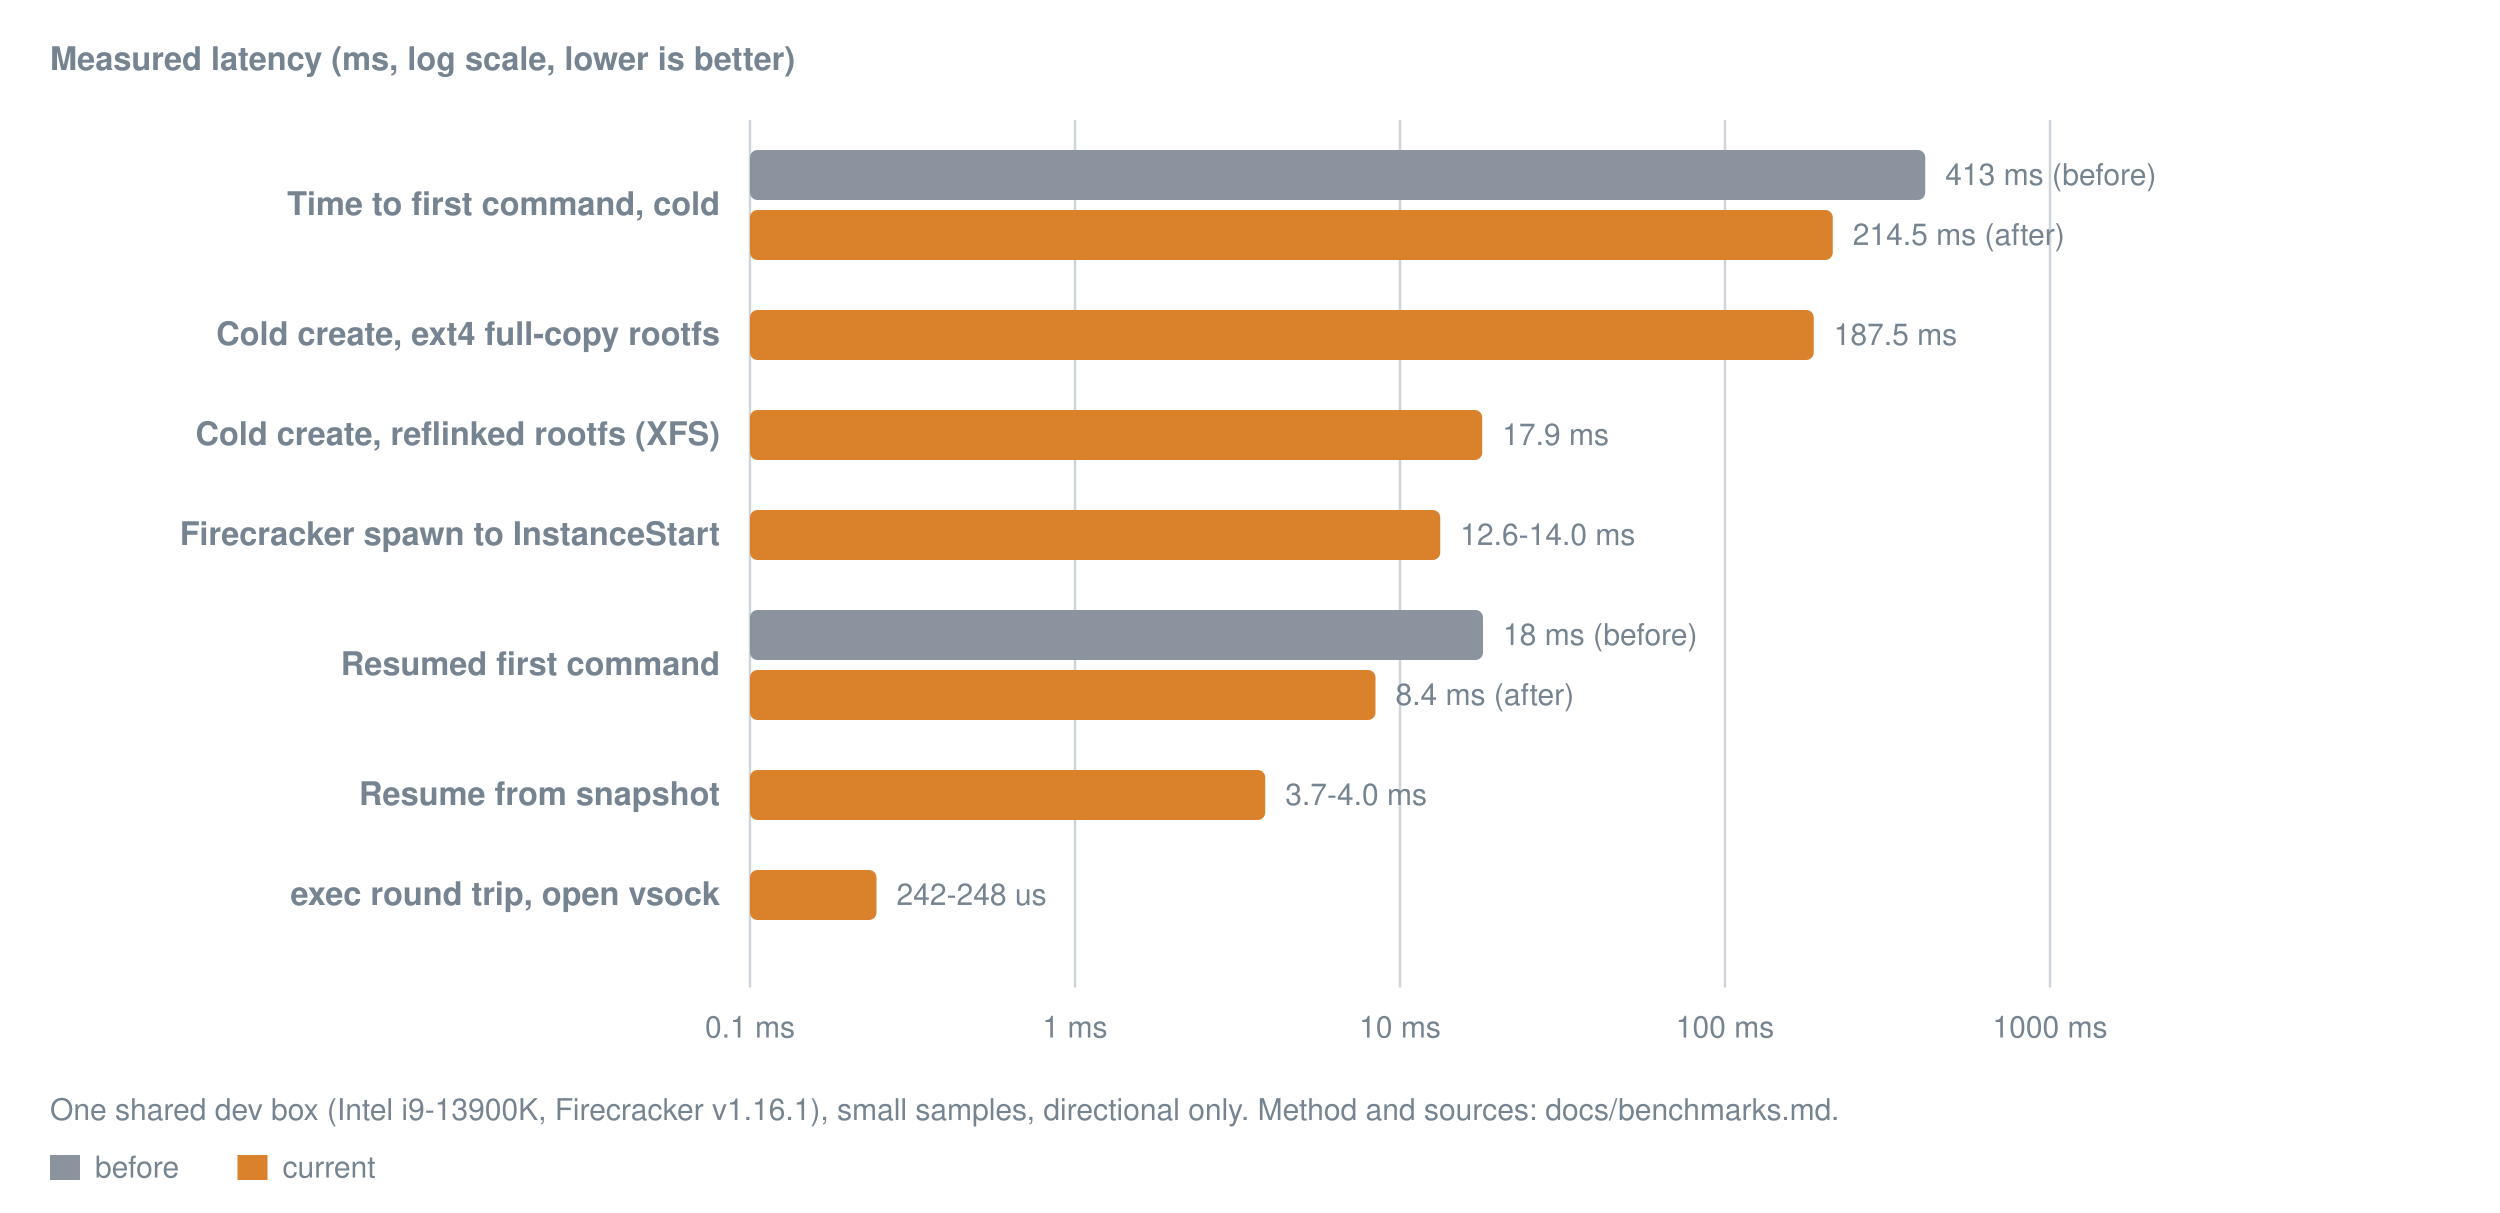
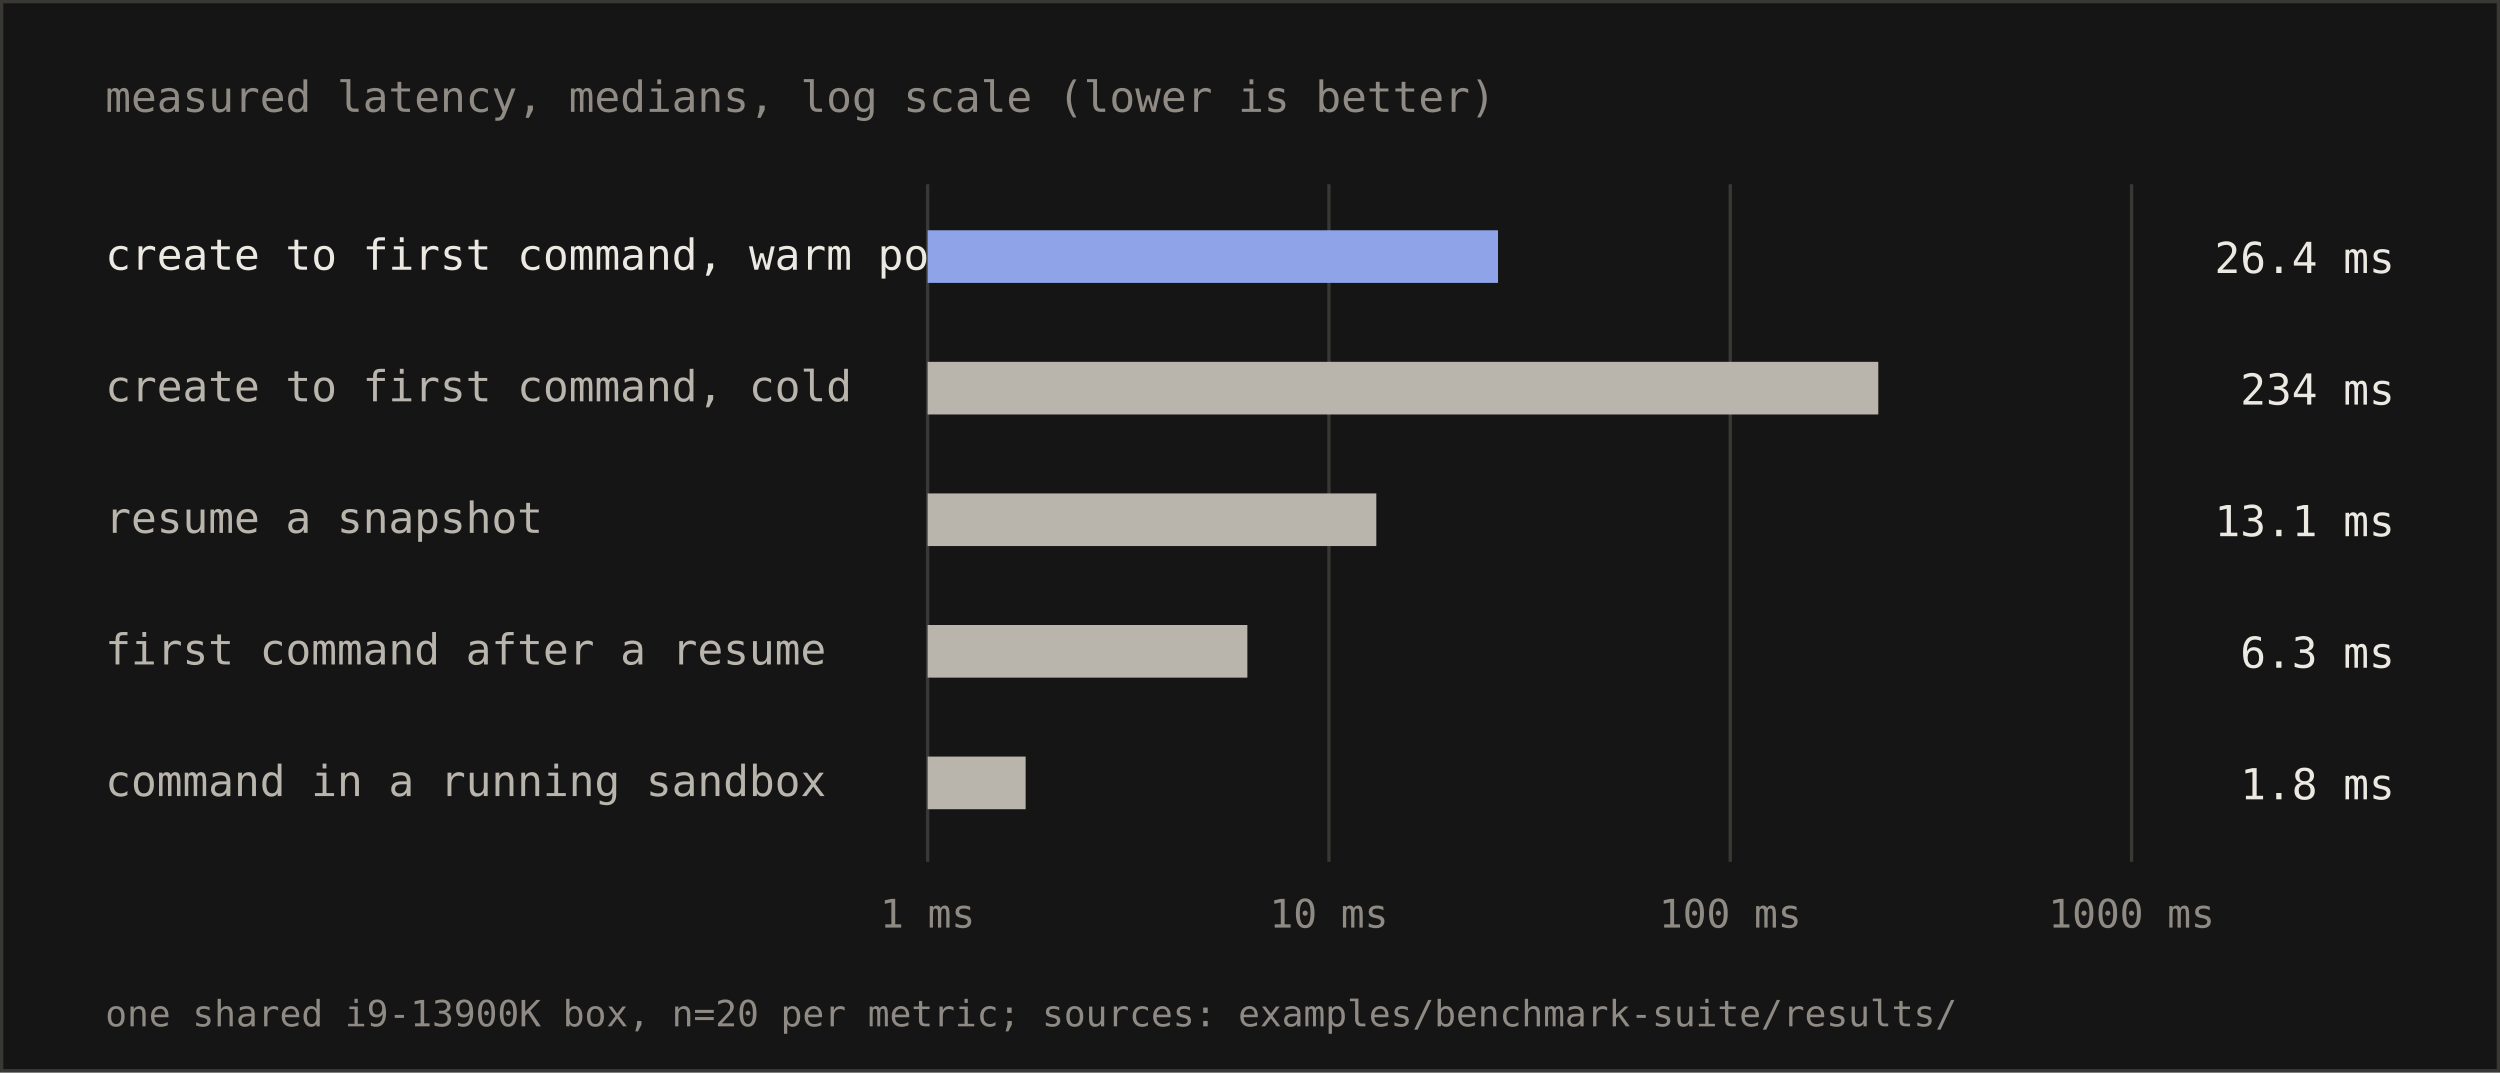
- <svg xmlns="http://www.w3.org/2000/svg" viewBox="0 0 1000 485" width="1000" height="485" font-family="-apple-system, 'Segoe UI', Helvetica, Arial, sans-serif" role="img" aria-labelledby="t d">
-   <style>.h{font-size:13px;font-weight:700;fill:#768390}.s{font-size:12px;fill:#768390}.g{stroke:#768390;stroke-opacity:.35;stroke-width:1}.b{fill:#8b949e}.a{fill:#d9822b}</style>
-   <text x="20" y="28" class="h" font-size="17">Measured latency (ms, log scale, lower is better)</text>
-   <line class="g" x1="300" y1="48" x2="300" y2="395" />
-   <text x="300" y="415" text-anchor="middle" class="s">0.1 ms</text>
-   <line class="g" x1="430" y1="48" x2="430" y2="395" />
-   <text x="430" y="415" text-anchor="middle" class="s">1 ms</text>
-   <line class="g" x1="560" y1="48" x2="560" y2="395" />
-   <text x="560" y="415" text-anchor="middle" class="s">10 ms</text>
-   <line class="g" x1="690" y1="48" x2="690" y2="395" />
-   <text x="690" y="415" text-anchor="middle" class="s">100 ms</text>
-   <line class="g" x1="820" y1="48" x2="820" y2="395" />
-   <text x="820" y="415" text-anchor="middle" class="s">1000 ms</text>
-   <text x="288" y="86" text-anchor="end" class="h">Time to first command, cold</text>
-   <rect class="b" x="300" y="60" width="470.1" height="20" rx="3" />
-   <text x="778.1" y="74" class="s">413 ms (before)</text>
-   <rect class="a" x="300" y="84" width="433.1" height="20" rx="3" />
-   <text x="741.1" y="98" class="s">214.5 ms (after)</text>
-   <text x="288" y="138" text-anchor="end" class="h">Cold create, ext4 full-copy rootfs</text>
-   <rect class="a" x="300" y="124" width="425.5" height="20" rx="3" />
-   <text x="733.5" y="138" class="s">187.5 ms</text>
-   <text x="288" y="178" text-anchor="end" class="h">Cold create, reflinked rootfs (XFS)</text>
-   <rect class="a" x="300" y="164" width="292.9" height="20" rx="3" />
-   <text x="600.9" y="178" class="s">17.9 ms</text>
-   <text x="288" y="218" text-anchor="end" class="h">Firecracker spawn to InstanceStart</text>
-   <rect class="a" x="300" y="204" width="276.1" height="20" rx="3" />
-   <text x="584.1" y="218" class="s">12.6-14.0 ms</text>
-   <text x="288" y="270" text-anchor="end" class="h">Resumed first command</text>
-   <rect class="b" x="300" y="244" width="293.2" height="20" rx="3" />
-   <text x="601.2" y="258" class="s">18 ms (before)</text>
-   <rect class="a" x="300" y="268" width="250.2" height="20" rx="3" />
-   <text x="558.2" y="282" class="s">8.4 ms (after)</text>
-   <text x="288" y="322" text-anchor="end" class="h">Resume from snapshot</text>
-   <rect class="a" x="300" y="308" width="206.1" height="20" rx="3" />
-   <text x="514.1" y="322" class="s">3.7-4.0 ms</text>
-   <text x="288" y="362" text-anchor="end" class="h">exec round trip, open vsock</text>
-   <rect class="a" x="300" y="348" width="50.6" height="20" rx="3" />
-   <text x="358.6" y="362" class="s">242-248 us</text>
-   <text x="20" y="448" class="s">One shared dev box (Intel i9-13900K, Firecracker v1.16.1), small samples, directional only. Method and sources: docs/benchmarks.md.</text>
-   <rect class="b" x="20" y="462" width="12" height="10" />
-   <text x="38" y="471" class="s">before</text>
-   <rect class="a" x="95" y="462" width="12" height="10" />
-   <text x="113" y="471" class="s">current</text>
+ <svg xmlns="http://www.w3.org/2000/svg" width="760" height="326" viewBox="0 0 760 326" role="img" aria-label="Bar chart on a log scale: create to first command takes 26.4 ms with a warm pool and 234 ms cold">
+   <g font-family="'JetBrains Mono', ui-monospace, 'SF Mono', Menlo, Consolas, monospace">
+     <rect width="760" height="326" fill="#151515" />
+     <rect x="0.5" y="0.5" width="759" height="325" fill="none" stroke="#3a3835" />
+     <text x="32" y="34" font-size="13" fill="#8f8b84">measured latency, medians, log scale (lower is better)</text>
+     <line x1="282.0" y1="56" x2="282.0" y2="262" stroke="#3a3835" />
+     <text x="282.0" y="282" font-size="12" fill="#8f8b84" text-anchor="middle">1 ms</text>
+     <line x1="404.0" y1="56" x2="404.0" y2="262" stroke="#3a3835" />
+     <text x="404.0" y="282" font-size="12" fill="#8f8b84" text-anchor="middle">10 ms</text>
+     <line x1="526.0" y1="56" x2="526.0" y2="262" stroke="#3a3835" />
+     <text x="526.0" y="282" font-size="12" fill="#8f8b84" text-anchor="middle">100 ms</text>
+     <line x1="648.0" y1="56" x2="648.0" y2="262" stroke="#3a3835" />
+     <text x="648.0" y="282" font-size="12" fill="#8f8b84" text-anchor="middle">1000 ms</text>
+     <text x="32" y="82" font-size="13" fill="#ece9e3">create to first command, warm pool</text>
+     <rect x="282" y="70" width="173.4" height="16" fill="#8fa3e8" />
+     <text x="728" y="83" font-size="13" fill="#ece9e3" text-anchor="end">26.4 ms</text>
+     <text x="32" y="122" font-size="13" fill="#b9b5ad">create to first command, cold</text>
+     <rect x="282" y="110" width="289.0" height="16" fill="#b9b5ad" />
+     <text x="728" y="123" font-size="13" fill="#ece9e3" text-anchor="end">234 ms</text>
+     <text x="32" y="162" font-size="13" fill="#b9b5ad">resume a snapshot</text>
+     <rect x="282" y="150" width="136.4" height="16" fill="#b9b5ad" />
+     <text x="728" y="163" font-size="13" fill="#ece9e3" text-anchor="end">13.1 ms</text>
+     <text x="32" y="202" font-size="13" fill="#b9b5ad">first command after a resume</text>
+     <rect x="282" y="190" width="97.2" height="16" fill="#b9b5ad" />
+     <text x="728" y="203" font-size="13" fill="#ece9e3" text-anchor="end">6.3 ms</text>
+     <text x="32" y="242" font-size="13" fill="#b9b5ad">command in a running sandbox</text>
+     <rect x="282" y="230" width="29.8" height="16" fill="#b9b5ad" />
+     <text x="728" y="243" font-size="13" fill="#ece9e3" text-anchor="end">1.8 ms</text>
+     <text x="32" y="312" font-size="11" fill="#8f8b84">one shared i9-13900K box, n=20 per metric; sources: examples/benchmark-suite/results/</text>
+   </g>
</svg>
